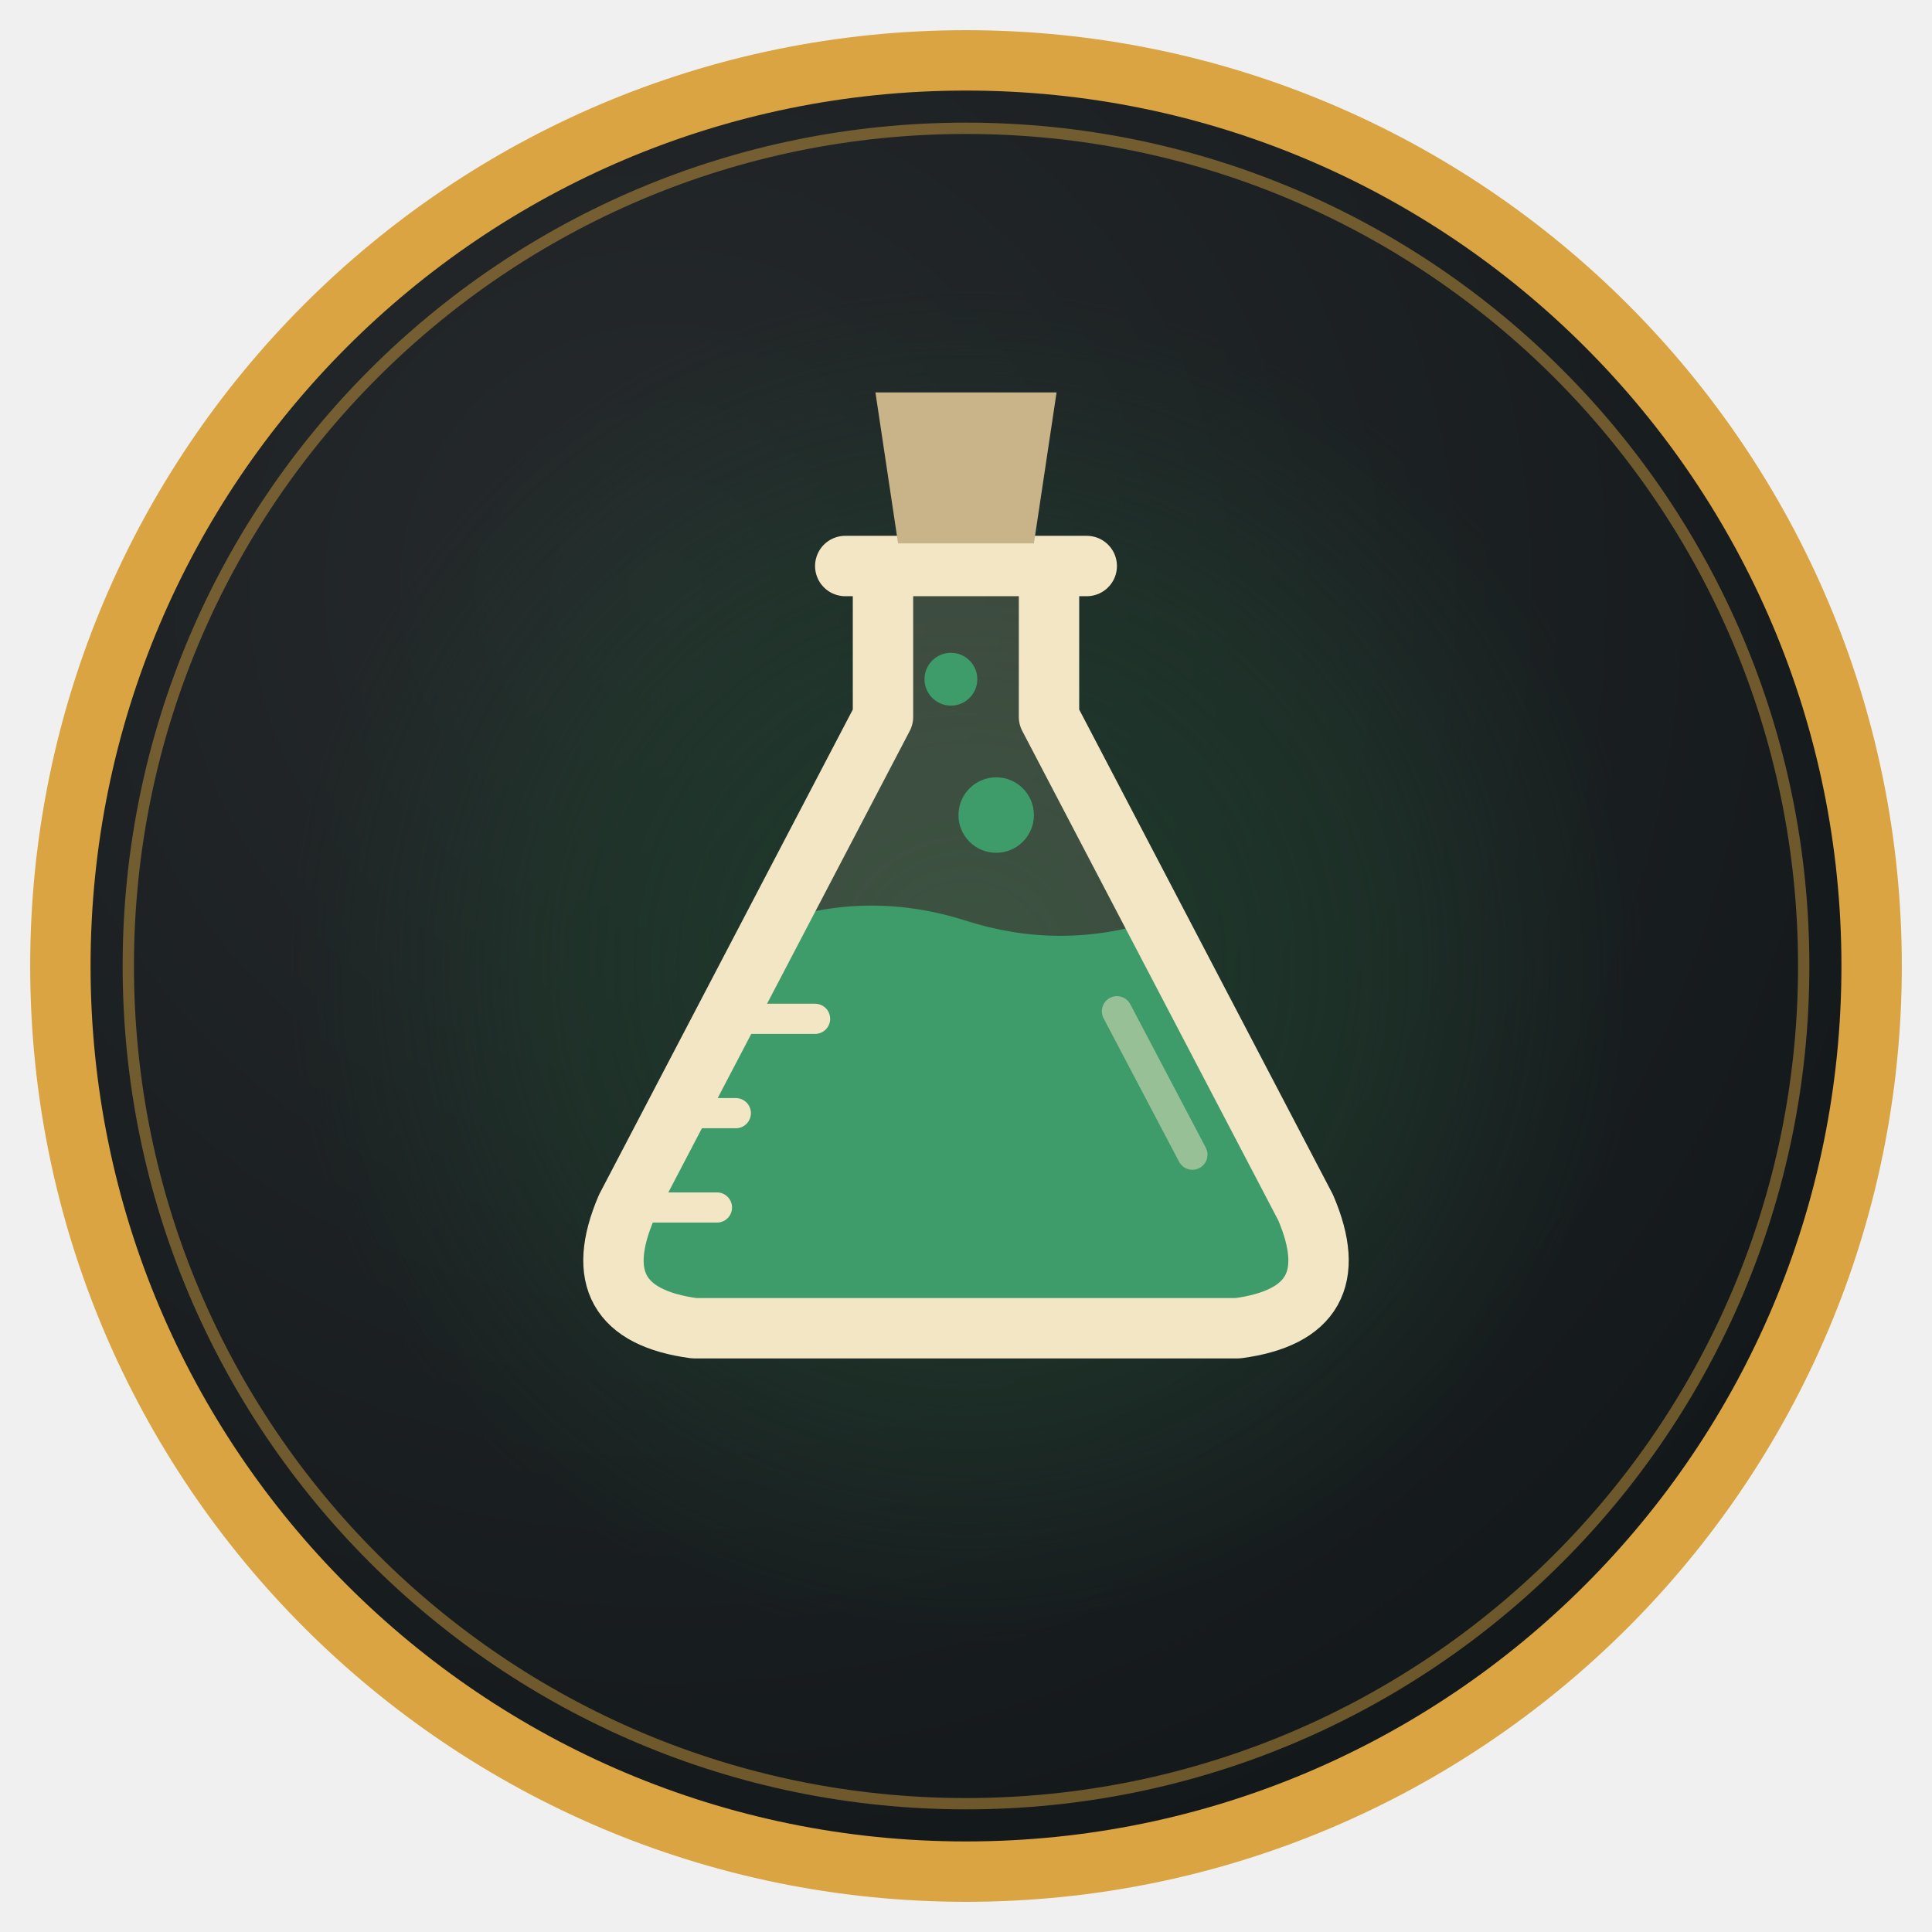
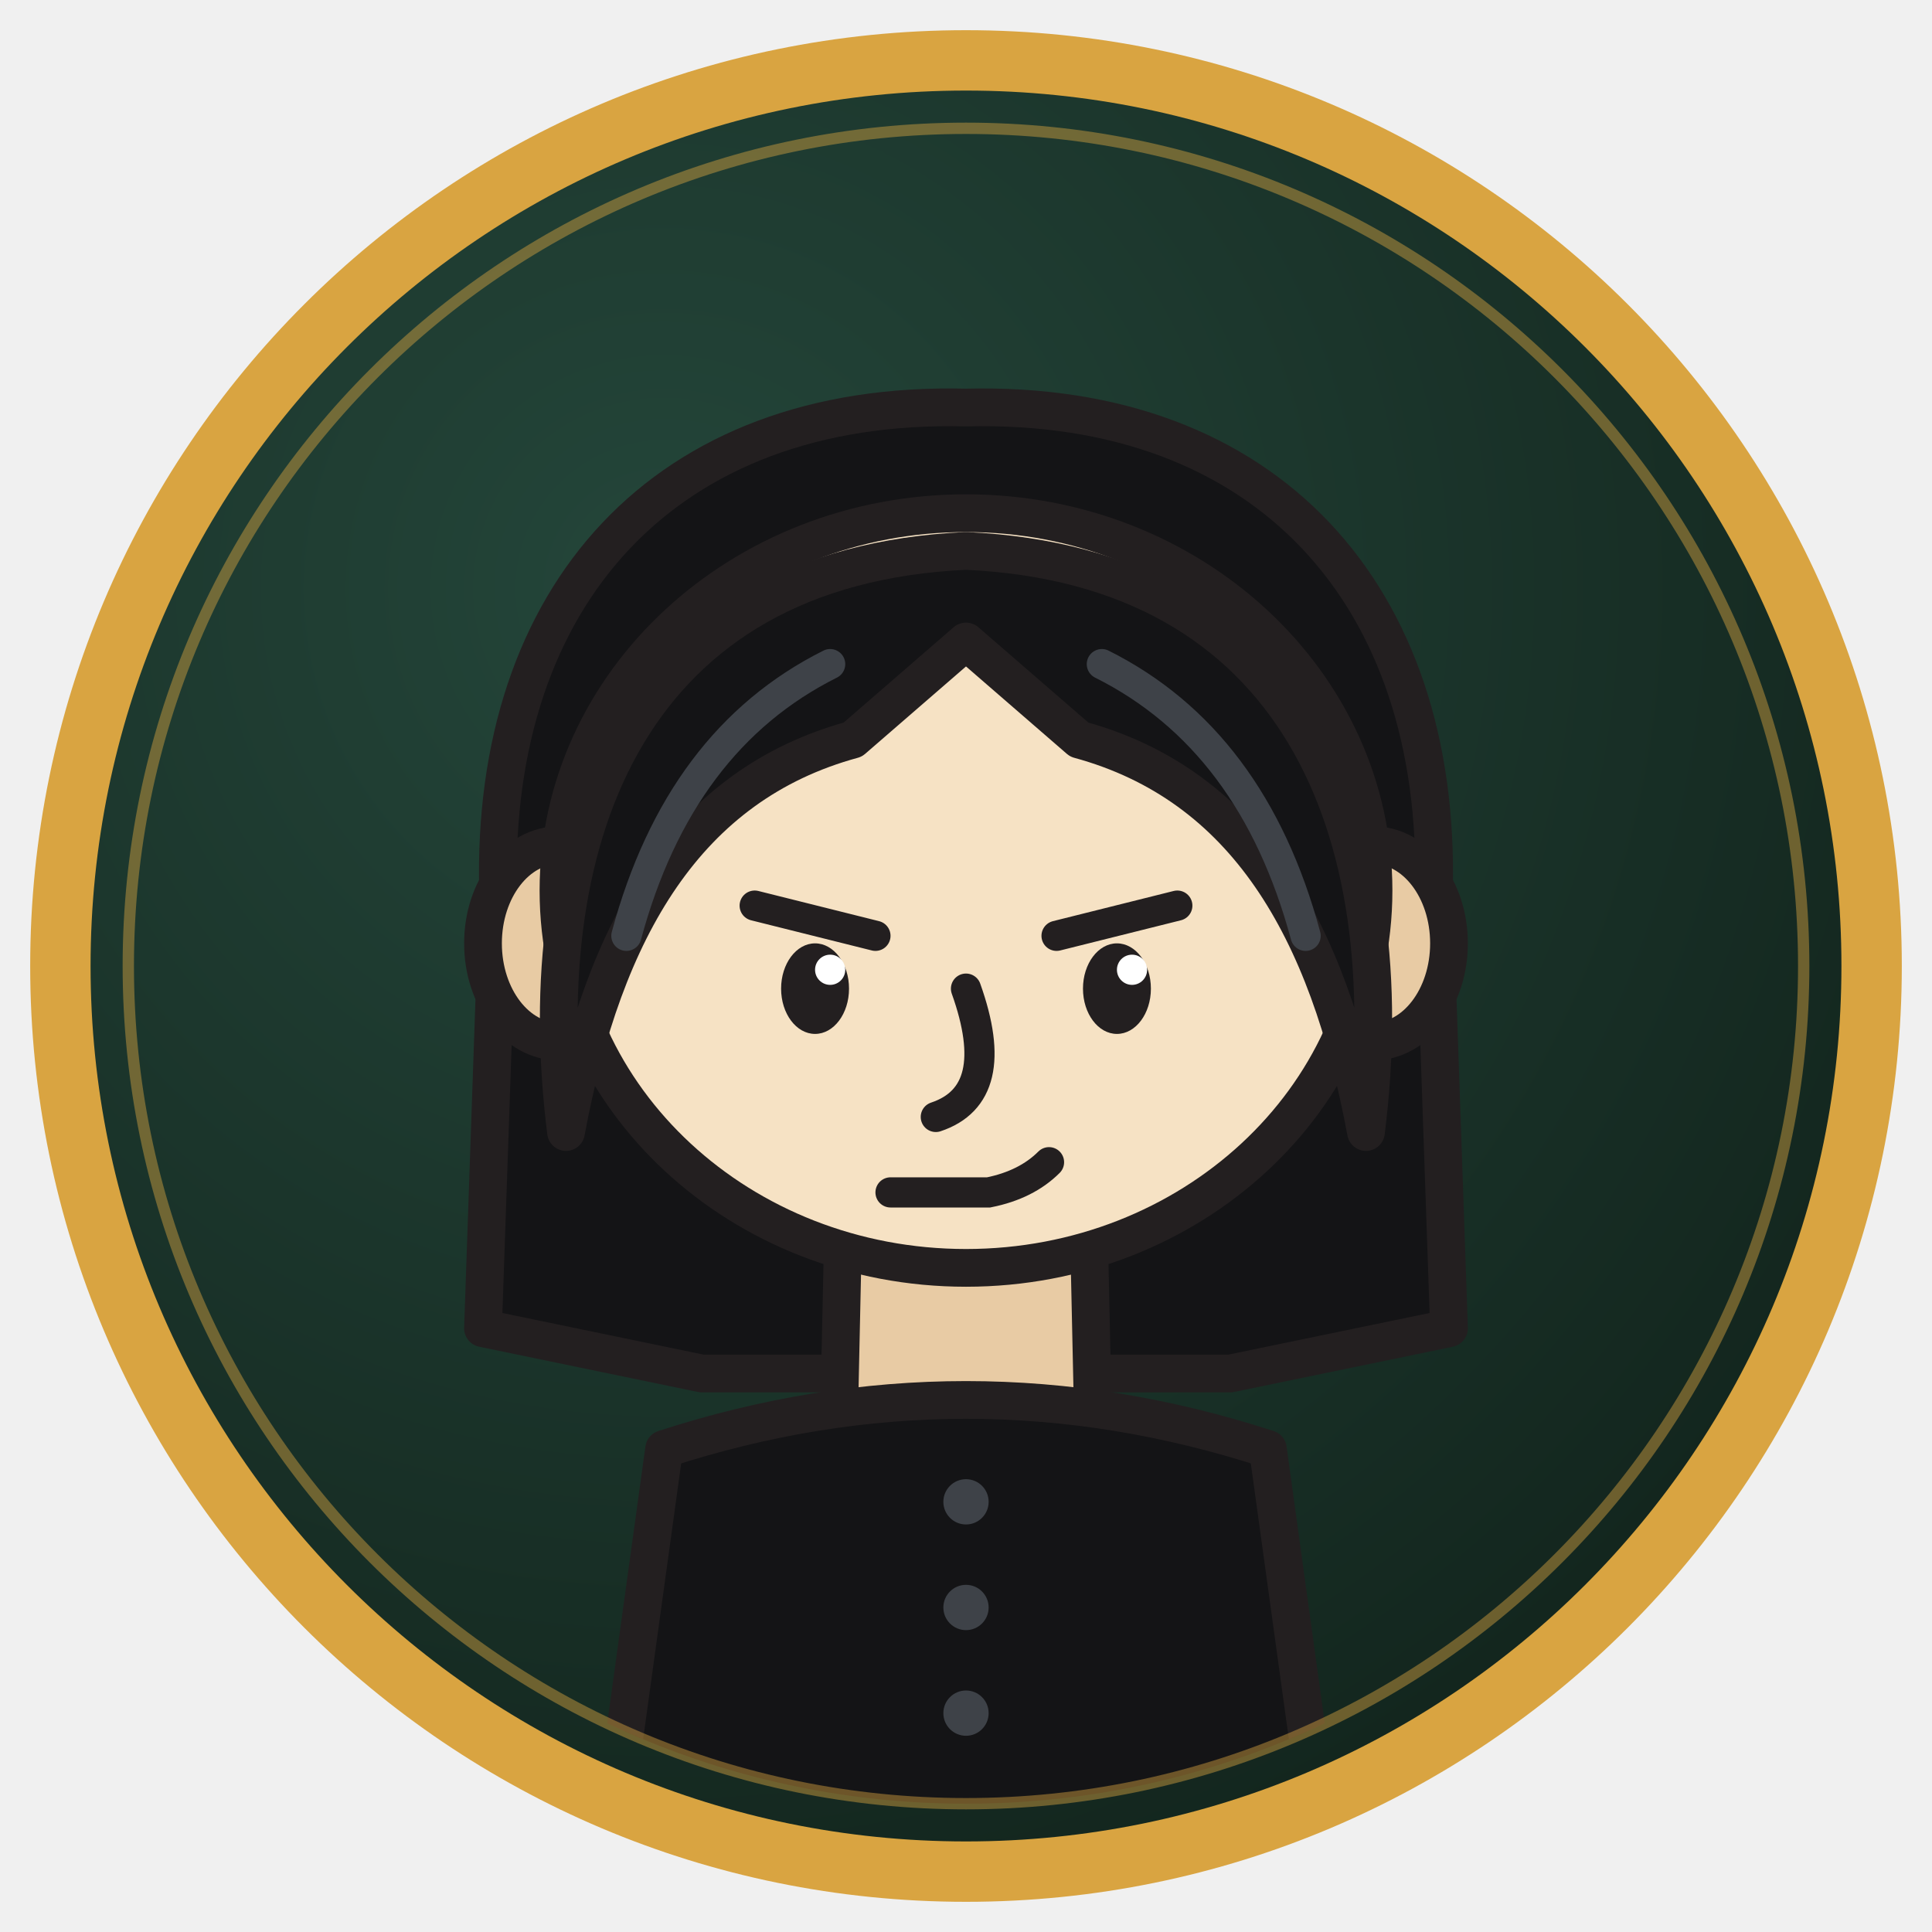
<svg xmlns="http://www.w3.org/2000/svg" viewBox="0 0 512 512" width="512" height="512">
  <defs>
    <radialGradient id="field" gradientUnits="userSpaceOnUse" cx="176" cy="156" r="360">
-       <stop offset="0" stop-color="#262A2C" />
-       <stop offset="1" stop-color="#13181A" />
-     </radialGradient>
-     <radialGradient id="glow" gradientUnits="userSpaceOnUse" cx="256" cy="256" r="180">
-       <stop offset="0" stop-color="#1E3B2C" stop-opacity="1" />
-       <stop offset="0.6" stop-color="#1E3B2C" stop-opacity="0.55" />
-       <stop offset="1" stop-color="#1E3B2C" stop-opacity="0" />
+       <stop offset="0" stop-color="#24463A" />
+       <stop offset="1" stop-color="#13261E" />
    </radialGradient>
    <clipPath id="inner">
      <circle cx="256" cy="256" r="222" fill="#FFFFFF" />
    </clipPath>
  </defs>
  <circle cx="256" cy="256" r="240" fill="url(#field)" />
-   <g clip-path="url(#inner)" stroke-linecap="round" stroke-linejoin="round">
-     <circle cx="256" cy="256" r="180" fill="url(#glow)" />
-     <g transform="translate(0 -6)">
-       <path fill="#F3E6C4" fill-opacity="0.14" d="M 234 156 V 196 L 166 326 Q 154 354 184 358 H 328 Q 358 354 346 326 L 278 196 V 156 Z" />
-       <path fill="#3E9B6A" d="M 206 250 Q 231 242 256 250 Q 281 258 306 250 L 346 326 Q 358 354 328 358 H 184 Q 154 354 166 326 Z" />
-       <circle cx="264" cy="222" r="10" fill="#3E9B6A" />
-       <circle cx="252" cy="186" r="7" fill="#3E9B6A" />
-       <path fill="none" stroke="#F3E6C4" stroke-width="8" stroke-opacity="0.5" d="M 296 274 L 316 312" />
-       <path fill="none" stroke="#F3E6C4" stroke-width="8" d="M 192 276 H 216 M 179 301 H 195 M 166 326 H 190" />
-       <path fill="none" stroke="#F3E6C4" stroke-width="16" d="M 234 164 V 196 L 166 326 Q 154 354 184 358 H 328 Q 358 354 346 326 L 278 196 V 164" />
-       <line x1="224" y1="156" x2="288" y2="156" fill="none" stroke="#F3E6C4" stroke-width="16" />
-       <path fill="#C9B48A" d="M 232 110 H 280 L 274 150 H 238 Z" />
+   <g clip-path="url(#inner)">
+     <path d="M 256 108 C 176 106 130 158 132 236 L 128 352 L 186 364 L 326 364 L 384 352 L 380 236 C 382 158 336 106 256 108 Z" fill="#141416" stroke="#231F20" stroke-width="10" stroke-linejoin="round" stroke-linecap="round" />
+     <path d="M 224 300 L 288 300 L 290 392 L 222 392 Z" fill="#E8CBA4" stroke="#231F20" stroke-width="10" stroke-linejoin="round" stroke-linecap="round" />
+     <path d="M 160 500 L 176 384 Q 256 358 336 384 L 352 500 Z" fill="#141416" stroke="#231F20" stroke-width="10" stroke-linejoin="round" stroke-linecap="round" />
+     <g fill="#3E4248">
+       <circle cx="256" cy="398" r="6" />
+       <circle cx="256" cy="426" r="6" />
+       <circle cx="256" cy="454" r="6" />
    </g>
+     <ellipse cx="148" cy="250" rx="20" ry="26" fill="#E8CBA4" stroke="#231F20" stroke-width="10" stroke-linejoin="round" stroke-linecap="round" />
+     <ellipse cx="364" cy="250" rx="20" ry="26" fill="#E8CBA4" stroke="#231F20" stroke-width="10" stroke-linejoin="round" stroke-linecap="round" />
+     <ellipse cx="256" cy="236" rx="108" ry="100" fill="#F6E2C4" stroke="#231F20" stroke-width="10" stroke-linejoin="round" stroke-linecap="round" />
+     <path d="M 150 300 C 140 220 168 150 256 146 C 344 150 372 220 362 300 C 352 246 330 208 286 196 L 256 170 L 226 196 C 182 208 160 246 150 300 Z" fill="#141416" stroke="#231F20" stroke-width="10" stroke-linejoin="round" stroke-linecap="round" />
+     <g fill="none" stroke="#3E4248" stroke-width="8" stroke-linecap="round">
+       <path d="M 220 176 Q 180 196 166 248" />
+       <path d="M 292 176 Q 332 196 346 248" />
+     </g>
+     <ellipse cx="216" cy="262" rx="9" ry="12" fill="#231F20" />
+     <ellipse cx="296" cy="262" rx="9" ry="12" fill="#231F20" />
+     <circle cx="220" cy="257" r="4" fill="#FFFFFF" />
+     <circle cx="300" cy="257" r="4" fill="#FFFFFF" />
+     <g fill="none" stroke="#231F20" stroke-width="8" stroke-linecap="round">
+       <path d="M 200 240 L 232 248" />
+       <path d="M 280 248 L 312 240" />
+     </g>
+     <path d="M 256 262 Q 266 290 248 296" fill="none" stroke="#231F20" stroke-width="8" stroke-linecap="round" stroke-linejoin="round" />
+     <path d="M 236 316 L 262 316 Q 272 314 278 308" fill="none" stroke="#231F20" stroke-width="8" stroke-linecap="round" />
  </g>
  <circle cx="256" cy="256" r="240" fill="none" stroke="#D9A441" stroke-width="16" />
  <circle cx="256" cy="256" r="222" fill="none" stroke="#D9A441" stroke-width="3" stroke-opacity="0.45" />
</svg>
